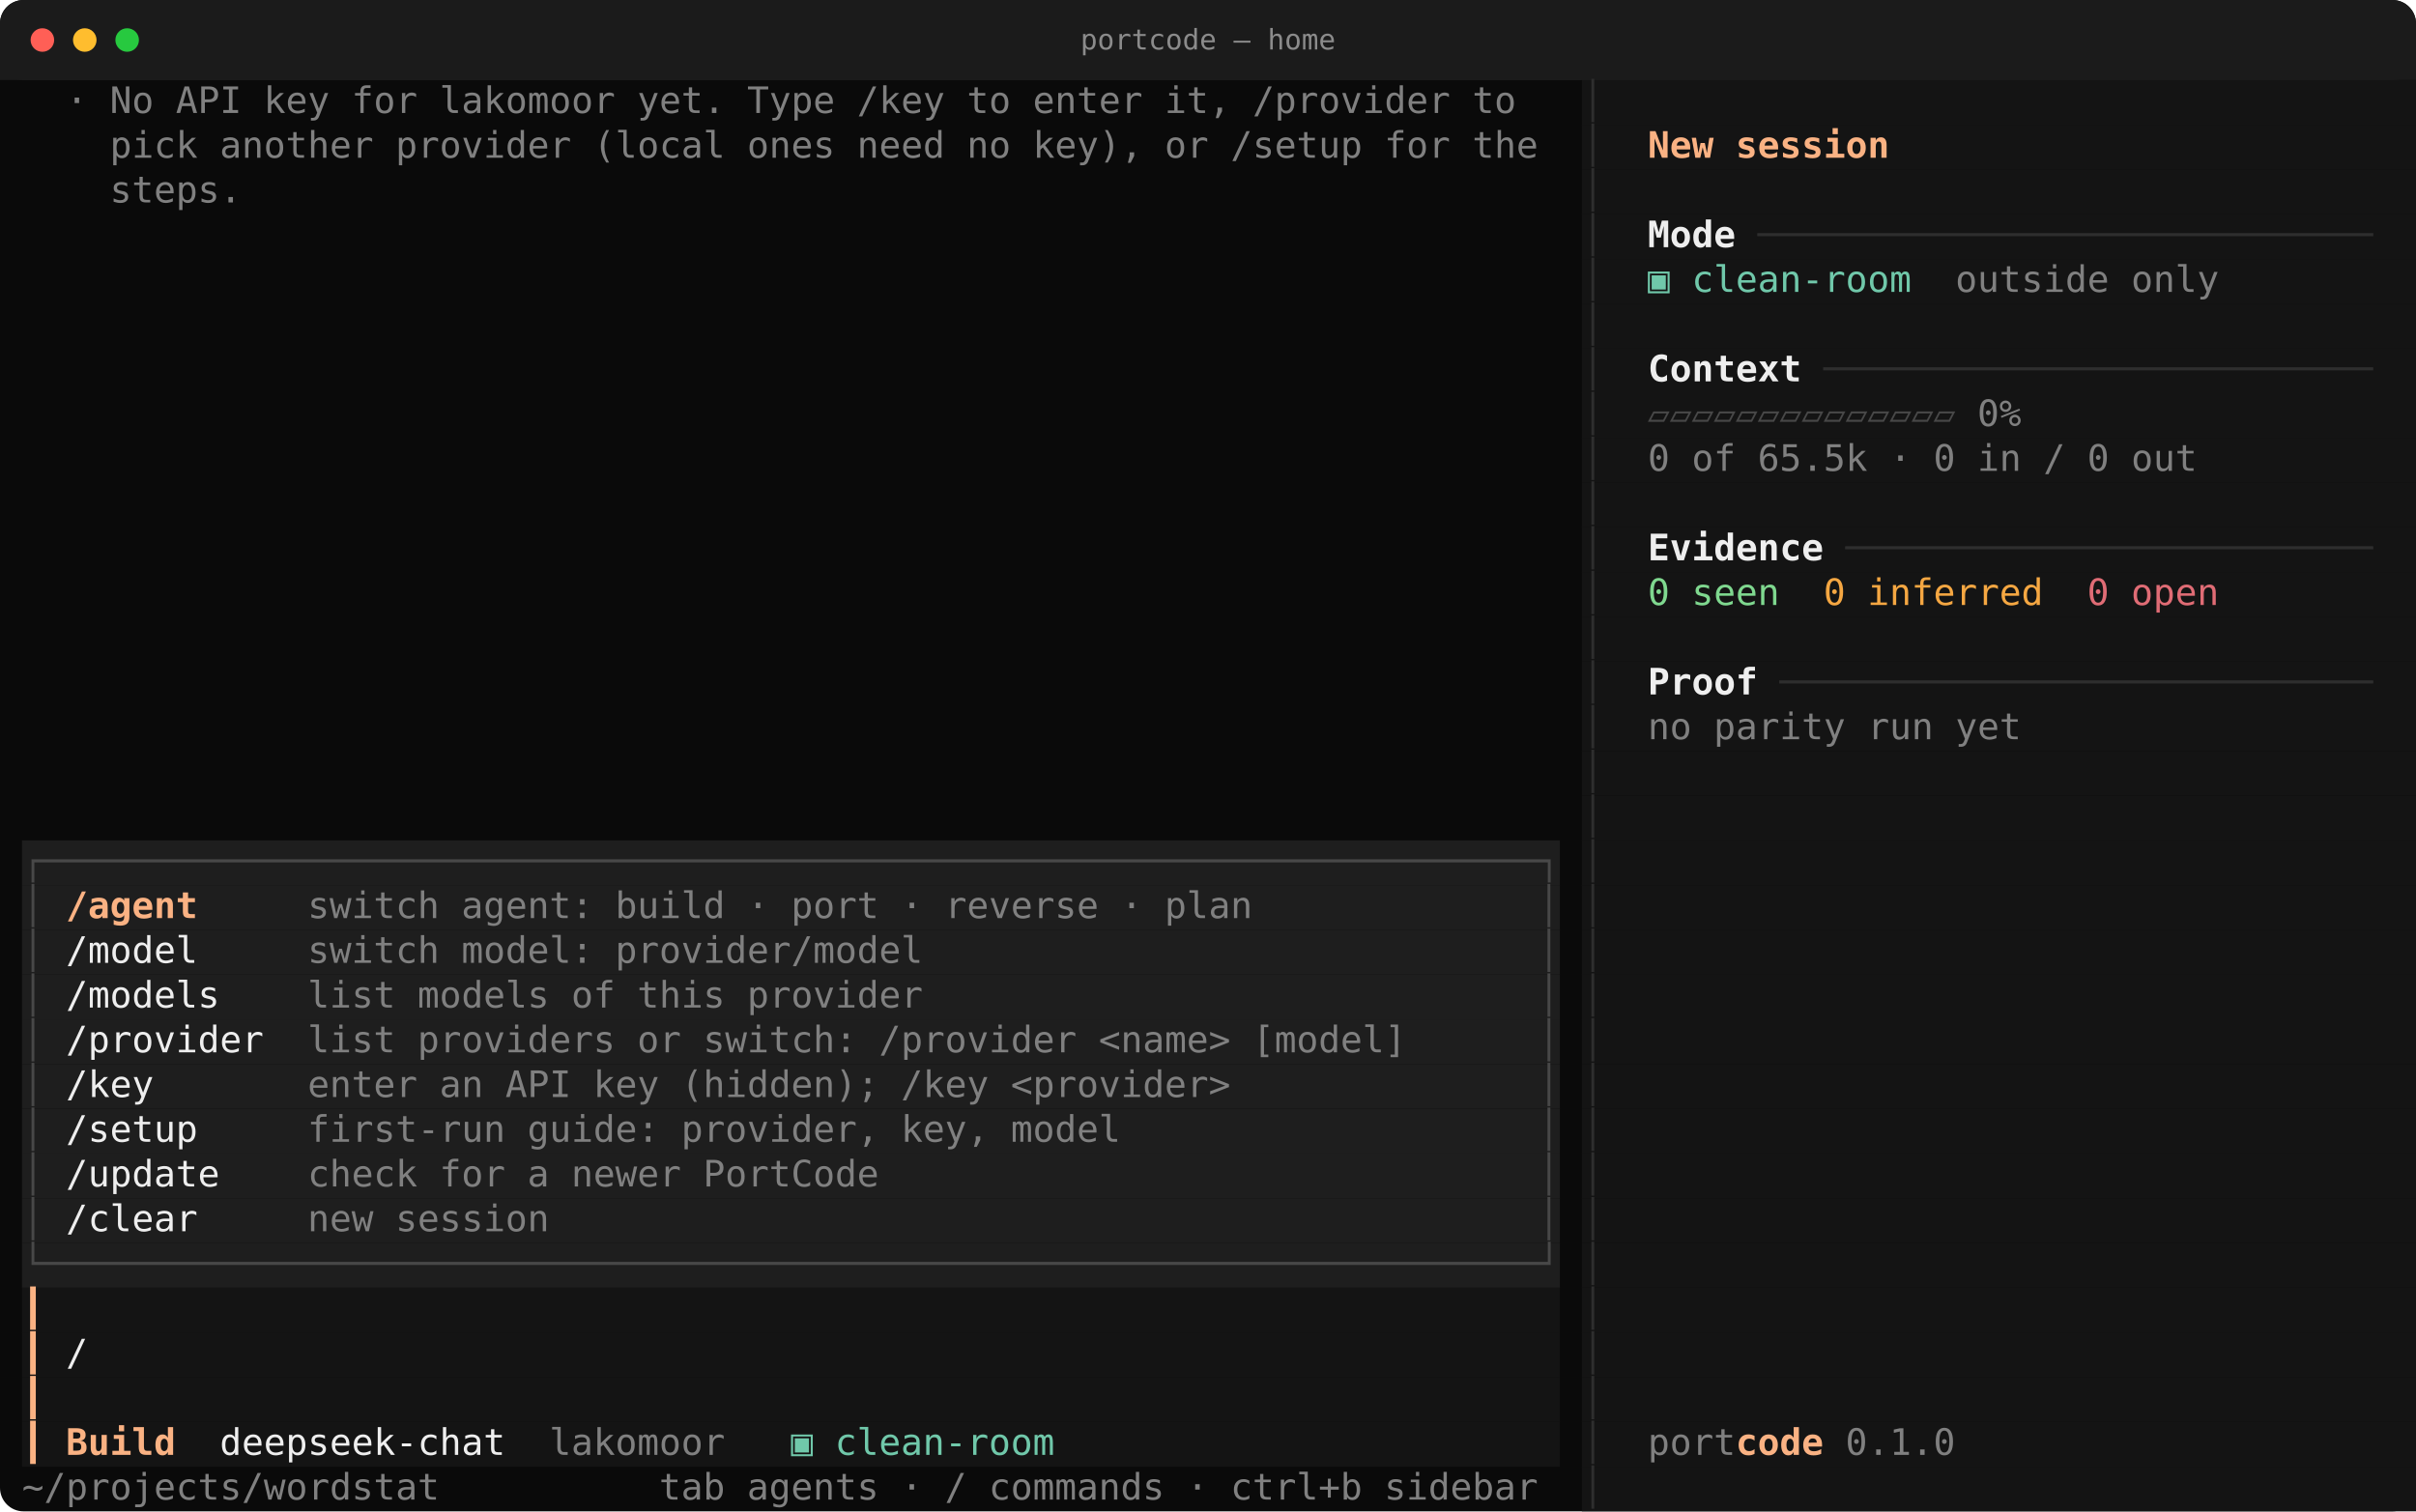
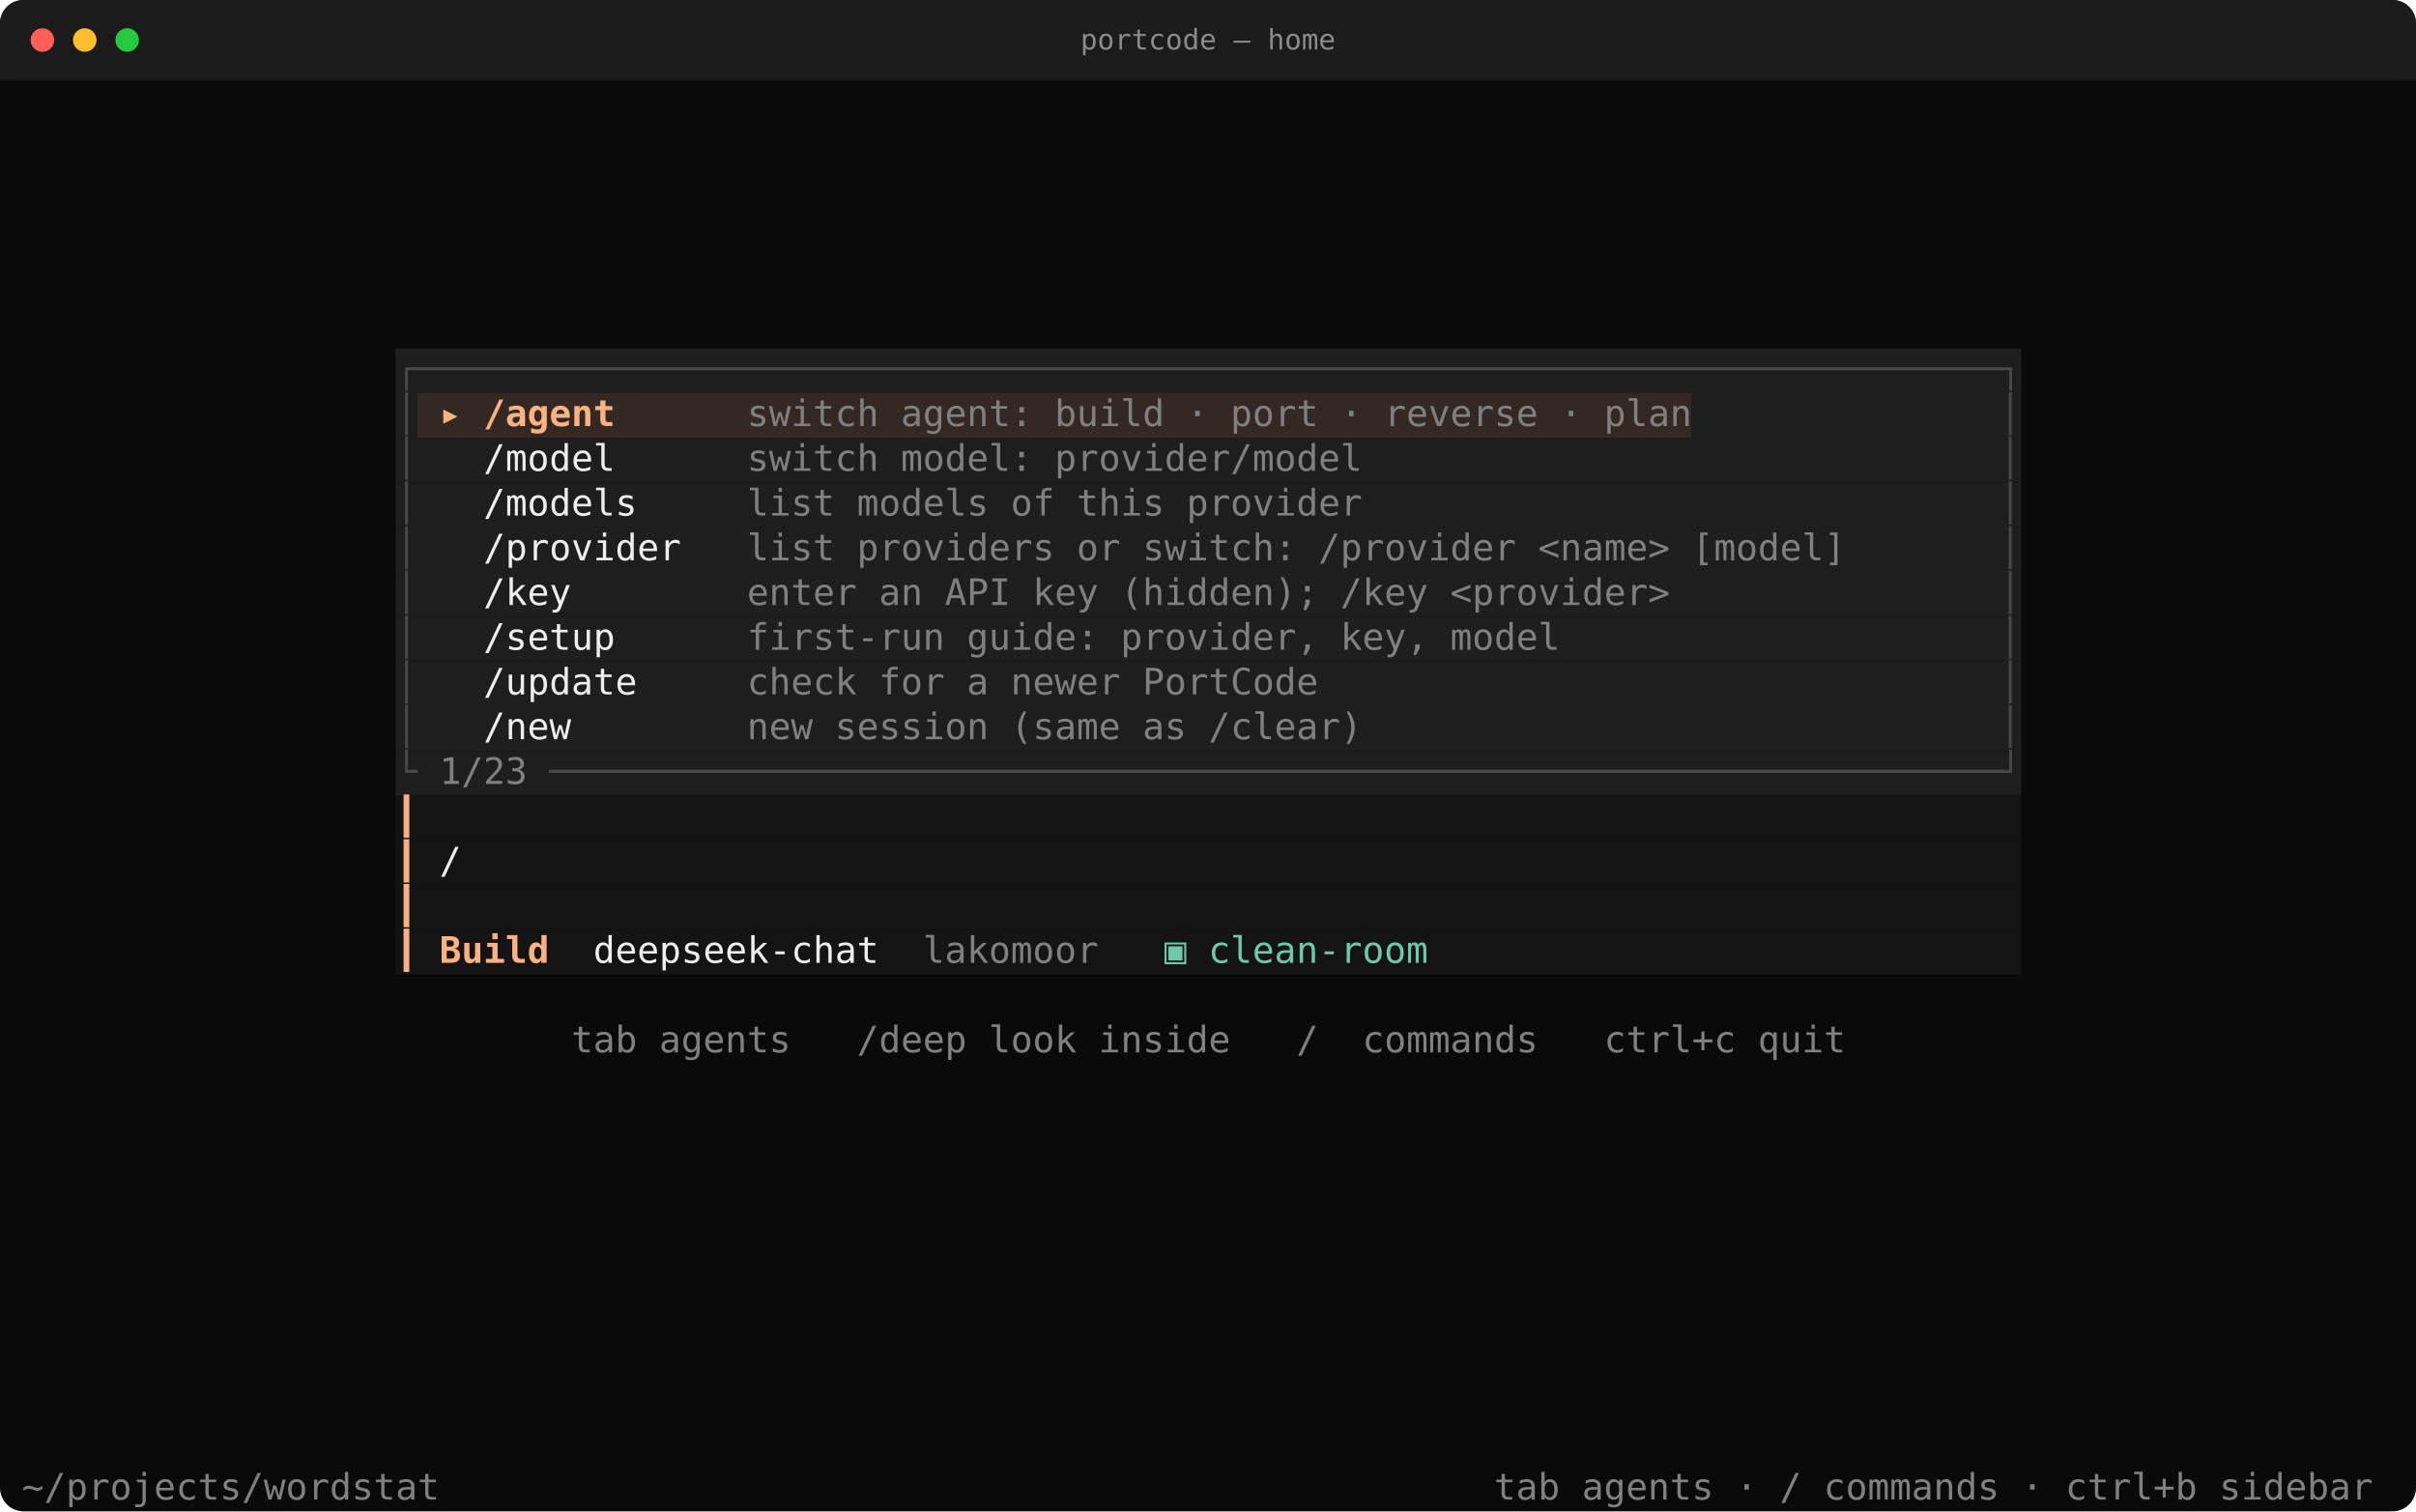
<svg xmlns="http://www.w3.org/2000/svg" width="1026" height="642" viewBox="0 0 1026 642" role="img" aria-label="portcode — home">
  <rect width="1026" height="642" rx="10" fill="#0a0a0a" />
  <rect width="1026" height="34" rx="10" fill="#1b1b1b" />
  <rect y="24" width="1026" height="10" fill="#1b1b1b" />
  <circle cx="18" cy="17" r="5" fill="#ff5f56" />
  <circle cx="36" cy="17" r="5" fill="#ffbd2e" />
  <circle cx="54" cy="17" r="5" fill="#27c93f" />
  <text x="513" y="21" fill="#8b8b8b" font-family="ui-monospace,Menlo,monospace" font-size="12" text-anchor="middle">portcode — home</text>
-   <rect x="671.76" y="34.00" width="354.54" height="19" fill="#141414" />
-   <rect x="671.76" y="53.00" width="354.54" height="19" fill="#141414" />
-   <rect x="671.76" y="72.00" width="354.54" height="19" fill="#141414" />
-   <rect x="671.76" y="91.00" width="354.54" height="19" fill="#141414" />
-   <rect x="671.76" y="110.00" width="354.54" height="19" fill="#141414" />
-   <rect x="671.76" y="129.00" width="354.54" height="19" fill="#141414" />
-   <rect x="671.76" y="148.00" width="354.54" height="19" fill="#141414" />
-   <rect x="671.76" y="167.00" width="354.54" height="19" fill="#141414" />
-   <rect x="671.76" y="186.00" width="354.54" height="19" fill="#141414" />
-   <rect x="671.76" y="205.00" width="354.54" height="19" fill="#141414" />
-   <rect x="671.76" y="224.00" width="354.54" height="19" fill="#141414" />
-   <rect x="671.76" y="243.00" width="354.54" height="19" fill="#141414" />
-   <rect x="671.76" y="262.00" width="354.54" height="19" fill="#141414" />
-   <rect x="671.76" y="281.00" width="354.54" height="19" fill="#141414" />
-   <rect x="671.76" y="300.00" width="354.54" height="19" fill="#141414" />
-   <rect x="671.76" y="319.00" width="354.54" height="19" fill="#141414" />
-   <rect x="671.76" y="338.00" width="354.54" height="19" fill="#141414" />
-   <rect x="9.33" y="357.00" width="653.10" height="19" fill="#1e1e1e" />
-   <rect x="671.76" y="357.00" width="354.54" height="19" fill="#141414" />
-   <rect x="9.33" y="376.00" width="653.10" height="19" fill="#1e1e1e" />
-   <rect x="671.76" y="376.00" width="354.54" height="19" fill="#141414" />
-   <rect x="9.33" y="395.00" width="653.10" height="19" fill="#1e1e1e" />
-   <rect x="671.76" y="395.00" width="354.54" height="19" fill="#141414" />
-   <rect x="9.33" y="414.00" width="653.10" height="19" fill="#1e1e1e" />
-   <rect x="671.76" y="414.00" width="354.54" height="19" fill="#141414" />
-   <rect x="9.33" y="433.00" width="653.10" height="19" fill="#1e1e1e" />
-   <rect x="671.76" y="433.00" width="354.54" height="19" fill="#141414" />
-   <rect x="9.33" y="452.00" width="653.10" height="19" fill="#1e1e1e" />
-   <rect x="671.76" y="452.00" width="354.54" height="19" fill="#141414" />
-   <rect x="9.33" y="471.00" width="653.10" height="19" fill="#1e1e1e" />
-   <rect x="671.76" y="471.00" width="354.54" height="19" fill="#141414" />
-   <rect x="9.33" y="490.00" width="653.10" height="19" fill="#1e1e1e" />
-   <rect x="671.76" y="490.00" width="354.54" height="19" fill="#141414" />
-   <rect x="9.33" y="509.00" width="653.10" height="19" fill="#1e1e1e" />
-   <rect x="671.76" y="509.00" width="354.54" height="19" fill="#141414" />
-   <rect x="9.33" y="528.00" width="653.10" height="19" fill="#1e1e1e" />
-   <rect x="671.76" y="528.00" width="354.54" height="19" fill="#141414" />
-   <rect x="9.33" y="547.00" width="653.10" height="19" fill="#141414" />
-   <rect x="671.76" y="547.00" width="354.54" height="19" fill="#141414" />
-   <rect x="9.33" y="566.00" width="653.10" height="19" fill="#141414" />
-   <rect x="671.76" y="566.00" width="354.54" height="19" fill="#141414" />
-   <rect x="9.33" y="585.00" width="653.10" height="19" fill="#141414" />
-   <rect x="671.76" y="585.00" width="354.54" height="19" fill="#141414" />
-   <rect x="9.33" y="604.00" width="653.10" height="19" fill="#141414" />
-   <rect x="671.76" y="604.00" width="354.54" height="19" fill="#141414" />
-   <rect x="671.76" y="623.00" width="354.54" height="19" fill="#141414" />
+   <rect x="167.94" y="148.00" width="690.42" height="19" fill="#1e1e1e" />
+   <rect x="167.94" y="167.00" width="9.33" height="19" fill="#1e1e1e" />
+   <rect x="177.27" y="167.00" width="541.14" height="19" fill="#342822" />
+   <rect x="718.41" y="167.00" width="139.95" height="19" fill="#1e1e1e" />
+   <rect x="167.94" y="186.00" width="690.42" height="19" fill="#1e1e1e" />
+   <rect x="167.94" y="205.00" width="690.42" height="19" fill="#1e1e1e" />
+   <rect x="167.94" y="224.00" width="690.42" height="19" fill="#1e1e1e" />
+   <rect x="167.94" y="243.00" width="690.42" height="19" fill="#1e1e1e" />
+   <rect x="167.94" y="262.00" width="690.42" height="19" fill="#1e1e1e" />
+   <rect x="167.94" y="281.00" width="690.42" height="19" fill="#1e1e1e" />
+   <rect x="167.94" y="300.00" width="690.42" height="19" fill="#1e1e1e" />
+   <rect x="167.94" y="319.00" width="690.42" height="19" fill="#1e1e1e" />
+   <rect x="167.94" y="338.00" width="690.42" height="19" fill="#141414" />
+   <rect x="167.94" y="357.00" width="690.42" height="19" fill="#141414" />
+   <rect x="167.94" y="376.00" width="690.42" height="19" fill="#141414" />
+   <rect x="167.94" y="395.00" width="690.42" height="19" fill="#141414" />
  <g font-family="ui-monospace,SFMono-Regular,Menlo,Consolas,'DejaVu Sans Mono',monospace" font-size="15.5" xml:space="preserve">
-     <text x="27.99" y="48.00" fill="#808080" textLength="615.78" lengthAdjust="spacingAndGlyphs">· No API key for lakomoor yet. Type /key to enter it, /provider to</text>
-     <text x="671.76" y="48.00" fill="#2e2e2e" textLength="9.33" lengthAdjust="spacingAndGlyphs">│</text>
-     <text x="46.65" y="67.00" fill="#808080" textLength="606.45" lengthAdjust="spacingAndGlyphs">pick another provider (local ones need no key), or /setup for the</text>
-     <text x="671.76" y="67.00" fill="#2e2e2e" textLength="9.33" lengthAdjust="spacingAndGlyphs">│</text>
-     <text x="699.75" y="67.00" fill="#fab283" textLength="102.63" lengthAdjust="spacingAndGlyphs" font-weight="700">New session</text>
-     <text x="46.65" y="86.00" fill="#808080" textLength="55.98" lengthAdjust="spacingAndGlyphs">steps.</text>
-     <text x="671.76" y="86.00" fill="#2e2e2e" textLength="9.33" lengthAdjust="spacingAndGlyphs">│</text>
-     <text x="671.76" y="105.00" fill="#2e2e2e" textLength="9.33" lengthAdjust="spacingAndGlyphs">│</text>
-     <text x="699.75" y="105.00" fill="#eeeeee" textLength="37.32" lengthAdjust="spacingAndGlyphs" font-weight="700">Mode</text>
-     <text x="737.07" y="105.00" fill="#2e2e2e" textLength="270.57" lengthAdjust="spacingAndGlyphs"> ────────────────────────────</text>
-     <text x="671.76" y="124.00" fill="#2e2e2e" textLength="9.33" lengthAdjust="spacingAndGlyphs">│</text>
-     <text x="699.75" y="124.00" fill="#70c8aa" textLength="111.96" lengthAdjust="spacingAndGlyphs">▣ clean-room</text>
-     <text x="811.71" y="124.00" fill="#808080" textLength="130.62" lengthAdjust="spacingAndGlyphs">  outside only</text>
-     <text x="671.76" y="143.00" fill="#2e2e2e" textLength="9.33" lengthAdjust="spacingAndGlyphs">│</text>
-     <text x="671.76" y="162.00" fill="#2e2e2e" textLength="9.33" lengthAdjust="spacingAndGlyphs">│</text>
-     <text x="699.75" y="162.00" fill="#eeeeee" textLength="65.31" lengthAdjust="spacingAndGlyphs" font-weight="700">Context</text>
-     <text x="765.06" y="162.00" fill="#2e2e2e" textLength="242.58" lengthAdjust="spacingAndGlyphs"> ─────────────────────────</text>
-     <text x="671.76" y="181.00" fill="#2e2e2e" textLength="9.33" lengthAdjust="spacingAndGlyphs">│</text>
-     <text x="699.75" y="181.00" fill="#484848" textLength="130.62" lengthAdjust="spacingAndGlyphs">▱▱▱▱▱▱▱▱▱▱▱▱▱▱</text>
-     <text x="830.37" y="181.00" fill="#808080" textLength="27.99" lengthAdjust="spacingAndGlyphs"> 0%</text>
-     <text x="671.76" y="200.00" fill="#2e2e2e" textLength="9.33" lengthAdjust="spacingAndGlyphs">│</text>
-     <text x="699.75" y="200.00" fill="#808080" textLength="233.25" lengthAdjust="spacingAndGlyphs">0 of 65.5k · 0 in / 0 out</text>
-     <text x="671.76" y="219.00" fill="#2e2e2e" textLength="9.33" lengthAdjust="spacingAndGlyphs">│</text>
-     <text x="671.76" y="238.00" fill="#2e2e2e" textLength="9.33" lengthAdjust="spacingAndGlyphs">│</text>
-     <text x="699.75" y="238.00" fill="#eeeeee" textLength="74.64" lengthAdjust="spacingAndGlyphs" font-weight="700">Evidence</text>
-     <text x="774.39" y="238.00" fill="#2e2e2e" textLength="233.25" lengthAdjust="spacingAndGlyphs"> ────────────────────────</text>
-     <text x="671.76" y="257.00" fill="#2e2e2e" textLength="9.33" lengthAdjust="spacingAndGlyphs">│</text>
-     <text x="699.75" y="257.00" fill="#7fd88f" textLength="74.64" lengthAdjust="spacingAndGlyphs">0 seen  </text>
-     <text x="774.39" y="257.00" fill="#f5a742" textLength="111.96" lengthAdjust="spacingAndGlyphs">0 inferred  </text>
-     <text x="886.35" y="257.00" fill="#e06c75" textLength="55.98" lengthAdjust="spacingAndGlyphs">0 open</text>
-     <text x="671.76" y="276.00" fill="#2e2e2e" textLength="9.33" lengthAdjust="spacingAndGlyphs">│</text>
-     <text x="671.76" y="295.00" fill="#2e2e2e" textLength="9.33" lengthAdjust="spacingAndGlyphs">│</text>
-     <text x="699.75" y="295.00" fill="#eeeeee" textLength="46.65" lengthAdjust="spacingAndGlyphs" font-weight="700">Proof</text>
-     <text x="746.40" y="295.00" fill="#2e2e2e" textLength="261.24" lengthAdjust="spacingAndGlyphs"> ───────────────────────────</text>
-     <text x="671.76" y="314.00" fill="#2e2e2e" textLength="9.33" lengthAdjust="spacingAndGlyphs">│</text>
-     <text x="699.75" y="314.00" fill="#808080" textLength="158.61" lengthAdjust="spacingAndGlyphs">no parity run yet</text>
-     <text x="671.76" y="333.00" fill="#2e2e2e" textLength="9.33" lengthAdjust="spacingAndGlyphs">│</text>
-     <text x="671.76" y="352.00" fill="#2e2e2e" textLength="9.33" lengthAdjust="spacingAndGlyphs">│</text>
-     <text x="9.33" y="371.00" fill="#484848" textLength="653.10" lengthAdjust="spacingAndGlyphs">┌────────────────────────────────────────────────────────────────────┐</text>
-     <text x="671.76" y="371.00" fill="#2e2e2e" textLength="9.33" lengthAdjust="spacingAndGlyphs">│</text>
-     <text x="9.33" y="390.00" fill="#484848" textLength="9.33" lengthAdjust="spacingAndGlyphs">│</text>
-     <text x="18.66" y="390.00" fill="#fab283" textLength="111.96" lengthAdjust="spacingAndGlyphs" font-weight="700"> /agent     </text>
-     <text x="130.62" y="390.00" fill="#808080" textLength="401.19" lengthAdjust="spacingAndGlyphs">switch agent: build · port · reverse · plan</text>
-     <text x="653.10" y="390.00" fill="#484848" textLength="9.33" lengthAdjust="spacingAndGlyphs">│</text>
-     <text x="671.76" y="390.00" fill="#2e2e2e" textLength="9.33" lengthAdjust="spacingAndGlyphs">│</text>
-     <text x="9.33" y="409.00" fill="#484848" textLength="9.33" lengthAdjust="spacingAndGlyphs">│</text>
-     <text x="18.66" y="409.00" fill="#eeeeee" textLength="111.96" lengthAdjust="spacingAndGlyphs"> /model     </text>
-     <text x="130.62" y="409.00" fill="#808080" textLength="261.24" lengthAdjust="spacingAndGlyphs">switch model: provider/model</text>
-     <text x="653.10" y="409.00" fill="#484848" textLength="9.33" lengthAdjust="spacingAndGlyphs">│</text>
-     <text x="671.76" y="409.00" fill="#2e2e2e" textLength="9.33" lengthAdjust="spacingAndGlyphs">│</text>
-     <text x="9.33" y="428.00" fill="#484848" textLength="9.33" lengthAdjust="spacingAndGlyphs">│</text>
-     <text x="18.66" y="428.00" fill="#eeeeee" textLength="111.96" lengthAdjust="spacingAndGlyphs"> /models    </text>
-     <text x="130.62" y="428.00" fill="#808080" textLength="261.24" lengthAdjust="spacingAndGlyphs">list models of this provider</text>
-     <text x="653.10" y="428.00" fill="#484848" textLength="9.33" lengthAdjust="spacingAndGlyphs">│</text>
-     <text x="671.76" y="428.00" fill="#2e2e2e" textLength="9.33" lengthAdjust="spacingAndGlyphs">│</text>
-     <text x="9.33" y="447.00" fill="#484848" textLength="9.33" lengthAdjust="spacingAndGlyphs">│</text>
-     <text x="18.66" y="447.00" fill="#eeeeee" textLength="111.96" lengthAdjust="spacingAndGlyphs"> /provider  </text>
-     <text x="130.62" y="447.00" fill="#808080" textLength="466.50" lengthAdjust="spacingAndGlyphs">list providers or switch: /provider &lt;name&gt; [model]</text>
-     <text x="653.10" y="447.00" fill="#484848" textLength="9.33" lengthAdjust="spacingAndGlyphs">│</text>
-     <text x="671.76" y="447.00" fill="#2e2e2e" textLength="9.33" lengthAdjust="spacingAndGlyphs">│</text>
-     <text x="9.33" y="466.00" fill="#484848" textLength="9.33" lengthAdjust="spacingAndGlyphs">│</text>
-     <text x="18.66" y="466.00" fill="#eeeeee" textLength="111.96" lengthAdjust="spacingAndGlyphs"> /key       </text>
-     <text x="130.62" y="466.00" fill="#808080" textLength="391.86" lengthAdjust="spacingAndGlyphs">enter an API key (hidden); /key &lt;provider&gt;</text>
-     <text x="653.10" y="466.00" fill="#484848" textLength="9.33" lengthAdjust="spacingAndGlyphs">│</text>
-     <text x="671.76" y="466.00" fill="#2e2e2e" textLength="9.33" lengthAdjust="spacingAndGlyphs">│</text>
-     <text x="9.33" y="485.00" fill="#484848" textLength="9.33" lengthAdjust="spacingAndGlyphs">│</text>
-     <text x="18.66" y="485.00" fill="#eeeeee" textLength="111.96" lengthAdjust="spacingAndGlyphs"> /setup     </text>
-     <text x="130.62" y="485.00" fill="#808080" textLength="345.21" lengthAdjust="spacingAndGlyphs">first-run guide: provider, key, model</text>
-     <text x="653.10" y="485.00" fill="#484848" textLength="9.33" lengthAdjust="spacingAndGlyphs">│</text>
-     <text x="671.76" y="485.00" fill="#2e2e2e" textLength="9.33" lengthAdjust="spacingAndGlyphs">│</text>
-     <text x="9.33" y="504.00" fill="#484848" textLength="9.33" lengthAdjust="spacingAndGlyphs">│</text>
-     <text x="18.66" y="504.00" fill="#eeeeee" textLength="111.96" lengthAdjust="spacingAndGlyphs"> /update    </text>
-     <text x="130.62" y="504.00" fill="#808080" textLength="242.58" lengthAdjust="spacingAndGlyphs">check for a newer PortCode</text>
-     <text x="653.10" y="504.00" fill="#484848" textLength="9.33" lengthAdjust="spacingAndGlyphs">│</text>
-     <text x="671.76" y="504.00" fill="#2e2e2e" textLength="9.33" lengthAdjust="spacingAndGlyphs">│</text>
-     <text x="9.33" y="523.00" fill="#484848" textLength="9.33" lengthAdjust="spacingAndGlyphs">│</text>
-     <text x="18.66" y="523.00" fill="#eeeeee" textLength="111.96" lengthAdjust="spacingAndGlyphs"> /clear     </text>
-     <text x="130.62" y="523.00" fill="#808080" textLength="102.63" lengthAdjust="spacingAndGlyphs">new session</text>
-     <text x="653.10" y="523.00" fill="#484848" textLength="9.33" lengthAdjust="spacingAndGlyphs">│</text>
-     <text x="671.76" y="523.00" fill="#2e2e2e" textLength="9.33" lengthAdjust="spacingAndGlyphs">│</text>
-     <text x="9.33" y="542.00" fill="#484848" textLength="653.10" lengthAdjust="spacingAndGlyphs">└────────────────────────────────────────────────────────────────────┘</text>
-     <text x="671.76" y="542.00" fill="#2e2e2e" textLength="9.33" lengthAdjust="spacingAndGlyphs">│</text>
-     <text x="9.33" y="561.00" fill="#fab283" textLength="9.33" lengthAdjust="spacingAndGlyphs">┃</text>
-     <text x="671.76" y="561.00" fill="#2e2e2e" textLength="9.33" lengthAdjust="spacingAndGlyphs">│</text>
-     <text x="9.33" y="580.00" fill="#fab283" textLength="9.33" lengthAdjust="spacingAndGlyphs">┃</text>
-     <text x="18.66" y="580.00" fill="#eeeeee" textLength="653.10" lengthAdjust="spacingAndGlyphs"> /                                                                    </text>
-     <text x="671.76" y="580.00" fill="#2e2e2e" textLength="9.33" lengthAdjust="spacingAndGlyphs">│</text>
-     <text x="9.33" y="599.00" fill="#fab283" textLength="9.33" lengthAdjust="spacingAndGlyphs">┃</text>
-     <text x="671.76" y="599.00" fill="#2e2e2e" textLength="9.33" lengthAdjust="spacingAndGlyphs">│</text>
-     <text x="9.33" y="618.00" fill="#fab283" textLength="9.33" lengthAdjust="spacingAndGlyphs">┃</text>
-     <text x="27.99" y="618.00" fill="#fab283" textLength="46.65" lengthAdjust="spacingAndGlyphs" font-weight="700">Build</text>
-     <text x="74.64" y="618.00" fill="#eeeeee" textLength="139.95" lengthAdjust="spacingAndGlyphs">  deepseek-chat</text>
-     <text x="214.59" y="618.00" fill="#808080" textLength="93.30" lengthAdjust="spacingAndGlyphs">  lakomoor</text>
-     <text x="335.88" y="618.00" fill="#70c8aa" textLength="111.96" lengthAdjust="spacingAndGlyphs">▣ clean-room</text>
-     <text x="671.76" y="618.00" fill="#2e2e2e" textLength="9.33" lengthAdjust="spacingAndGlyphs">│</text>
-     <text x="699.75" y="618.00" fill="#808080" textLength="37.32" lengthAdjust="spacingAndGlyphs">port</text>
-     <text x="737.07" y="618.00" fill="#fab283" textLength="46.65" lengthAdjust="spacingAndGlyphs" font-weight="700">code </text>
-     <text x="783.72" y="618.00" fill="#808080" textLength="46.65" lengthAdjust="spacingAndGlyphs">0.1.0</text>
+     <text x="167.94" y="162.00" fill="#484848" textLength="690.42" lengthAdjust="spacingAndGlyphs">┌────────────────────────────────────────────────────────────────────────┐</text>
+     <text x="167.94" y="181.00" fill="#484848" textLength="9.33" lengthAdjust="spacingAndGlyphs">│</text>
+     <text x="177.27" y="181.00" fill="#fab283" textLength="27.99" lengthAdjust="spacingAndGlyphs"> ▸ </text>
+     <text x="205.26" y="181.00" fill="#fab283" textLength="111.96" lengthAdjust="spacingAndGlyphs" font-weight="700">/agent      </text>
+     <text x="317.22" y="181.00" fill="#808080" textLength="401.19" lengthAdjust="spacingAndGlyphs">switch agent: build · port · reverse · plan</text>
+     <text x="849.03" y="181.00" fill="#484848" textLength="9.33" lengthAdjust="spacingAndGlyphs">│</text>
+     <text x="167.94" y="200.00" fill="#484848" textLength="9.33" lengthAdjust="spacingAndGlyphs">│</text>
+     <text x="205.26" y="200.00" fill="#eeeeee" textLength="111.96" lengthAdjust="spacingAndGlyphs">/model      </text>
+     <text x="317.22" y="200.00" fill="#808080" textLength="261.24" lengthAdjust="spacingAndGlyphs">switch model: provider/model</text>
+     <text x="849.03" y="200.00" fill="#484848" textLength="9.33" lengthAdjust="spacingAndGlyphs">│</text>
+     <text x="167.94" y="219.00" fill="#484848" textLength="9.33" lengthAdjust="spacingAndGlyphs">│</text>
+     <text x="205.26" y="219.00" fill="#eeeeee" textLength="111.96" lengthAdjust="spacingAndGlyphs">/models     </text>
+     <text x="317.22" y="219.00" fill="#808080" textLength="261.24" lengthAdjust="spacingAndGlyphs">list models of this provider</text>
+     <text x="849.03" y="219.00" fill="#484848" textLength="9.33" lengthAdjust="spacingAndGlyphs">│</text>
+     <text x="167.94" y="238.00" fill="#484848" textLength="9.33" lengthAdjust="spacingAndGlyphs">│</text>
+     <text x="205.26" y="238.00" fill="#eeeeee" textLength="111.96" lengthAdjust="spacingAndGlyphs">/provider   </text>
+     <text x="317.22" y="238.00" fill="#808080" textLength="466.50" lengthAdjust="spacingAndGlyphs">list providers or switch: /provider &lt;name&gt; [model]</text>
+     <text x="849.03" y="238.00" fill="#484848" textLength="9.33" lengthAdjust="spacingAndGlyphs">│</text>
+     <text x="167.94" y="257.00" fill="#484848" textLength="9.33" lengthAdjust="spacingAndGlyphs">│</text>
+     <text x="205.26" y="257.00" fill="#eeeeee" textLength="111.96" lengthAdjust="spacingAndGlyphs">/key        </text>
+     <text x="317.22" y="257.00" fill="#808080" textLength="391.86" lengthAdjust="spacingAndGlyphs">enter an API key (hidden); /key &lt;provider&gt;</text>
+     <text x="849.03" y="257.00" fill="#484848" textLength="9.33" lengthAdjust="spacingAndGlyphs">│</text>
+     <text x="167.94" y="276.00" fill="#484848" textLength="9.33" lengthAdjust="spacingAndGlyphs">│</text>
+     <text x="205.26" y="276.00" fill="#eeeeee" textLength="111.96" lengthAdjust="spacingAndGlyphs">/setup      </text>
+     <text x="317.22" y="276.00" fill="#808080" textLength="345.21" lengthAdjust="spacingAndGlyphs">first-run guide: provider, key, model</text>
+     <text x="849.03" y="276.00" fill="#484848" textLength="9.33" lengthAdjust="spacingAndGlyphs">│</text>
+     <text x="167.94" y="295.00" fill="#484848" textLength="9.33" lengthAdjust="spacingAndGlyphs">│</text>
+     <text x="205.26" y="295.00" fill="#eeeeee" textLength="111.96" lengthAdjust="spacingAndGlyphs">/update     </text>
+     <text x="317.22" y="295.00" fill="#808080" textLength="242.58" lengthAdjust="spacingAndGlyphs">check for a newer PortCode</text>
+     <text x="849.03" y="295.00" fill="#484848" textLength="9.33" lengthAdjust="spacingAndGlyphs">│</text>
+     <text x="167.94" y="314.00" fill="#484848" textLength="9.33" lengthAdjust="spacingAndGlyphs">│</text>
+     <text x="205.26" y="314.00" fill="#eeeeee" textLength="111.96" lengthAdjust="spacingAndGlyphs">/new        </text>
+     <text x="317.22" y="314.00" fill="#808080" textLength="261.24" lengthAdjust="spacingAndGlyphs">new session (same as /clear)</text>
+     <text x="849.03" y="314.00" fill="#484848" textLength="9.33" lengthAdjust="spacingAndGlyphs">│</text>
+     <text x="167.94" y="333.00" fill="#484848" textLength="9.33" lengthAdjust="spacingAndGlyphs">└</text>
+     <text x="177.27" y="333.00" fill="#808080" textLength="55.98" lengthAdjust="spacingAndGlyphs"> 1/23 </text>
+     <text x="233.25" y="333.00" fill="#484848" textLength="625.11" lengthAdjust="spacingAndGlyphs">──────────────────────────────────────────────────────────────────┘</text>
+     <text x="167.94" y="352.00" fill="#fab283" textLength="9.33" lengthAdjust="spacingAndGlyphs">┃</text>
+     <text x="167.94" y="371.00" fill="#fab283" textLength="9.33" lengthAdjust="spacingAndGlyphs">┃</text>
+     <text x="177.27" y="371.00" fill="#eeeeee" textLength="849.03" lengthAdjust="spacingAndGlyphs"> /                                                                                         </text>
+     <text x="167.94" y="390.00" fill="#fab283" textLength="9.33" lengthAdjust="spacingAndGlyphs">┃</text>
+     <text x="167.94" y="409.00" fill="#fab283" textLength="9.33" lengthAdjust="spacingAndGlyphs">┃</text>
+     <text x="186.60" y="409.00" fill="#fab283" textLength="46.65" lengthAdjust="spacingAndGlyphs" font-weight="700">Build</text>
+     <text x="233.25" y="409.00" fill="#eeeeee" textLength="139.95" lengthAdjust="spacingAndGlyphs">  deepseek-chat</text>
+     <text x="373.20" y="409.00" fill="#808080" textLength="93.30" lengthAdjust="spacingAndGlyphs">  lakomoor</text>
+     <text x="494.49" y="409.00" fill="#70c8aa" textLength="111.96" lengthAdjust="spacingAndGlyphs">▣ clean-room</text>
+     <text x="242.58" y="447.00" fill="#808080" textLength="541.14" lengthAdjust="spacingAndGlyphs">tab agents   /deep look inside   /  commands   ctrl+c quit</text>
    <text x="0.00" y="637.00" fill="#808080" textLength="186.60" lengthAdjust="spacingAndGlyphs"> ~/projects/wordstat</text>
-     <text x="279.90" y="637.00" fill="#808080" textLength="391.86" lengthAdjust="spacingAndGlyphs">tab agents · / commands · ctrl+b sidebar  </text>
-     <text x="671.76" y="637.00" fill="#2e2e2e" textLength="9.33" lengthAdjust="spacingAndGlyphs">│</text>
+     <text x="634.44" y="637.00" fill="#808080" textLength="391.86" lengthAdjust="spacingAndGlyphs">tab agents · / commands · ctrl+b sidebar  </text>
  </g>
</svg>
